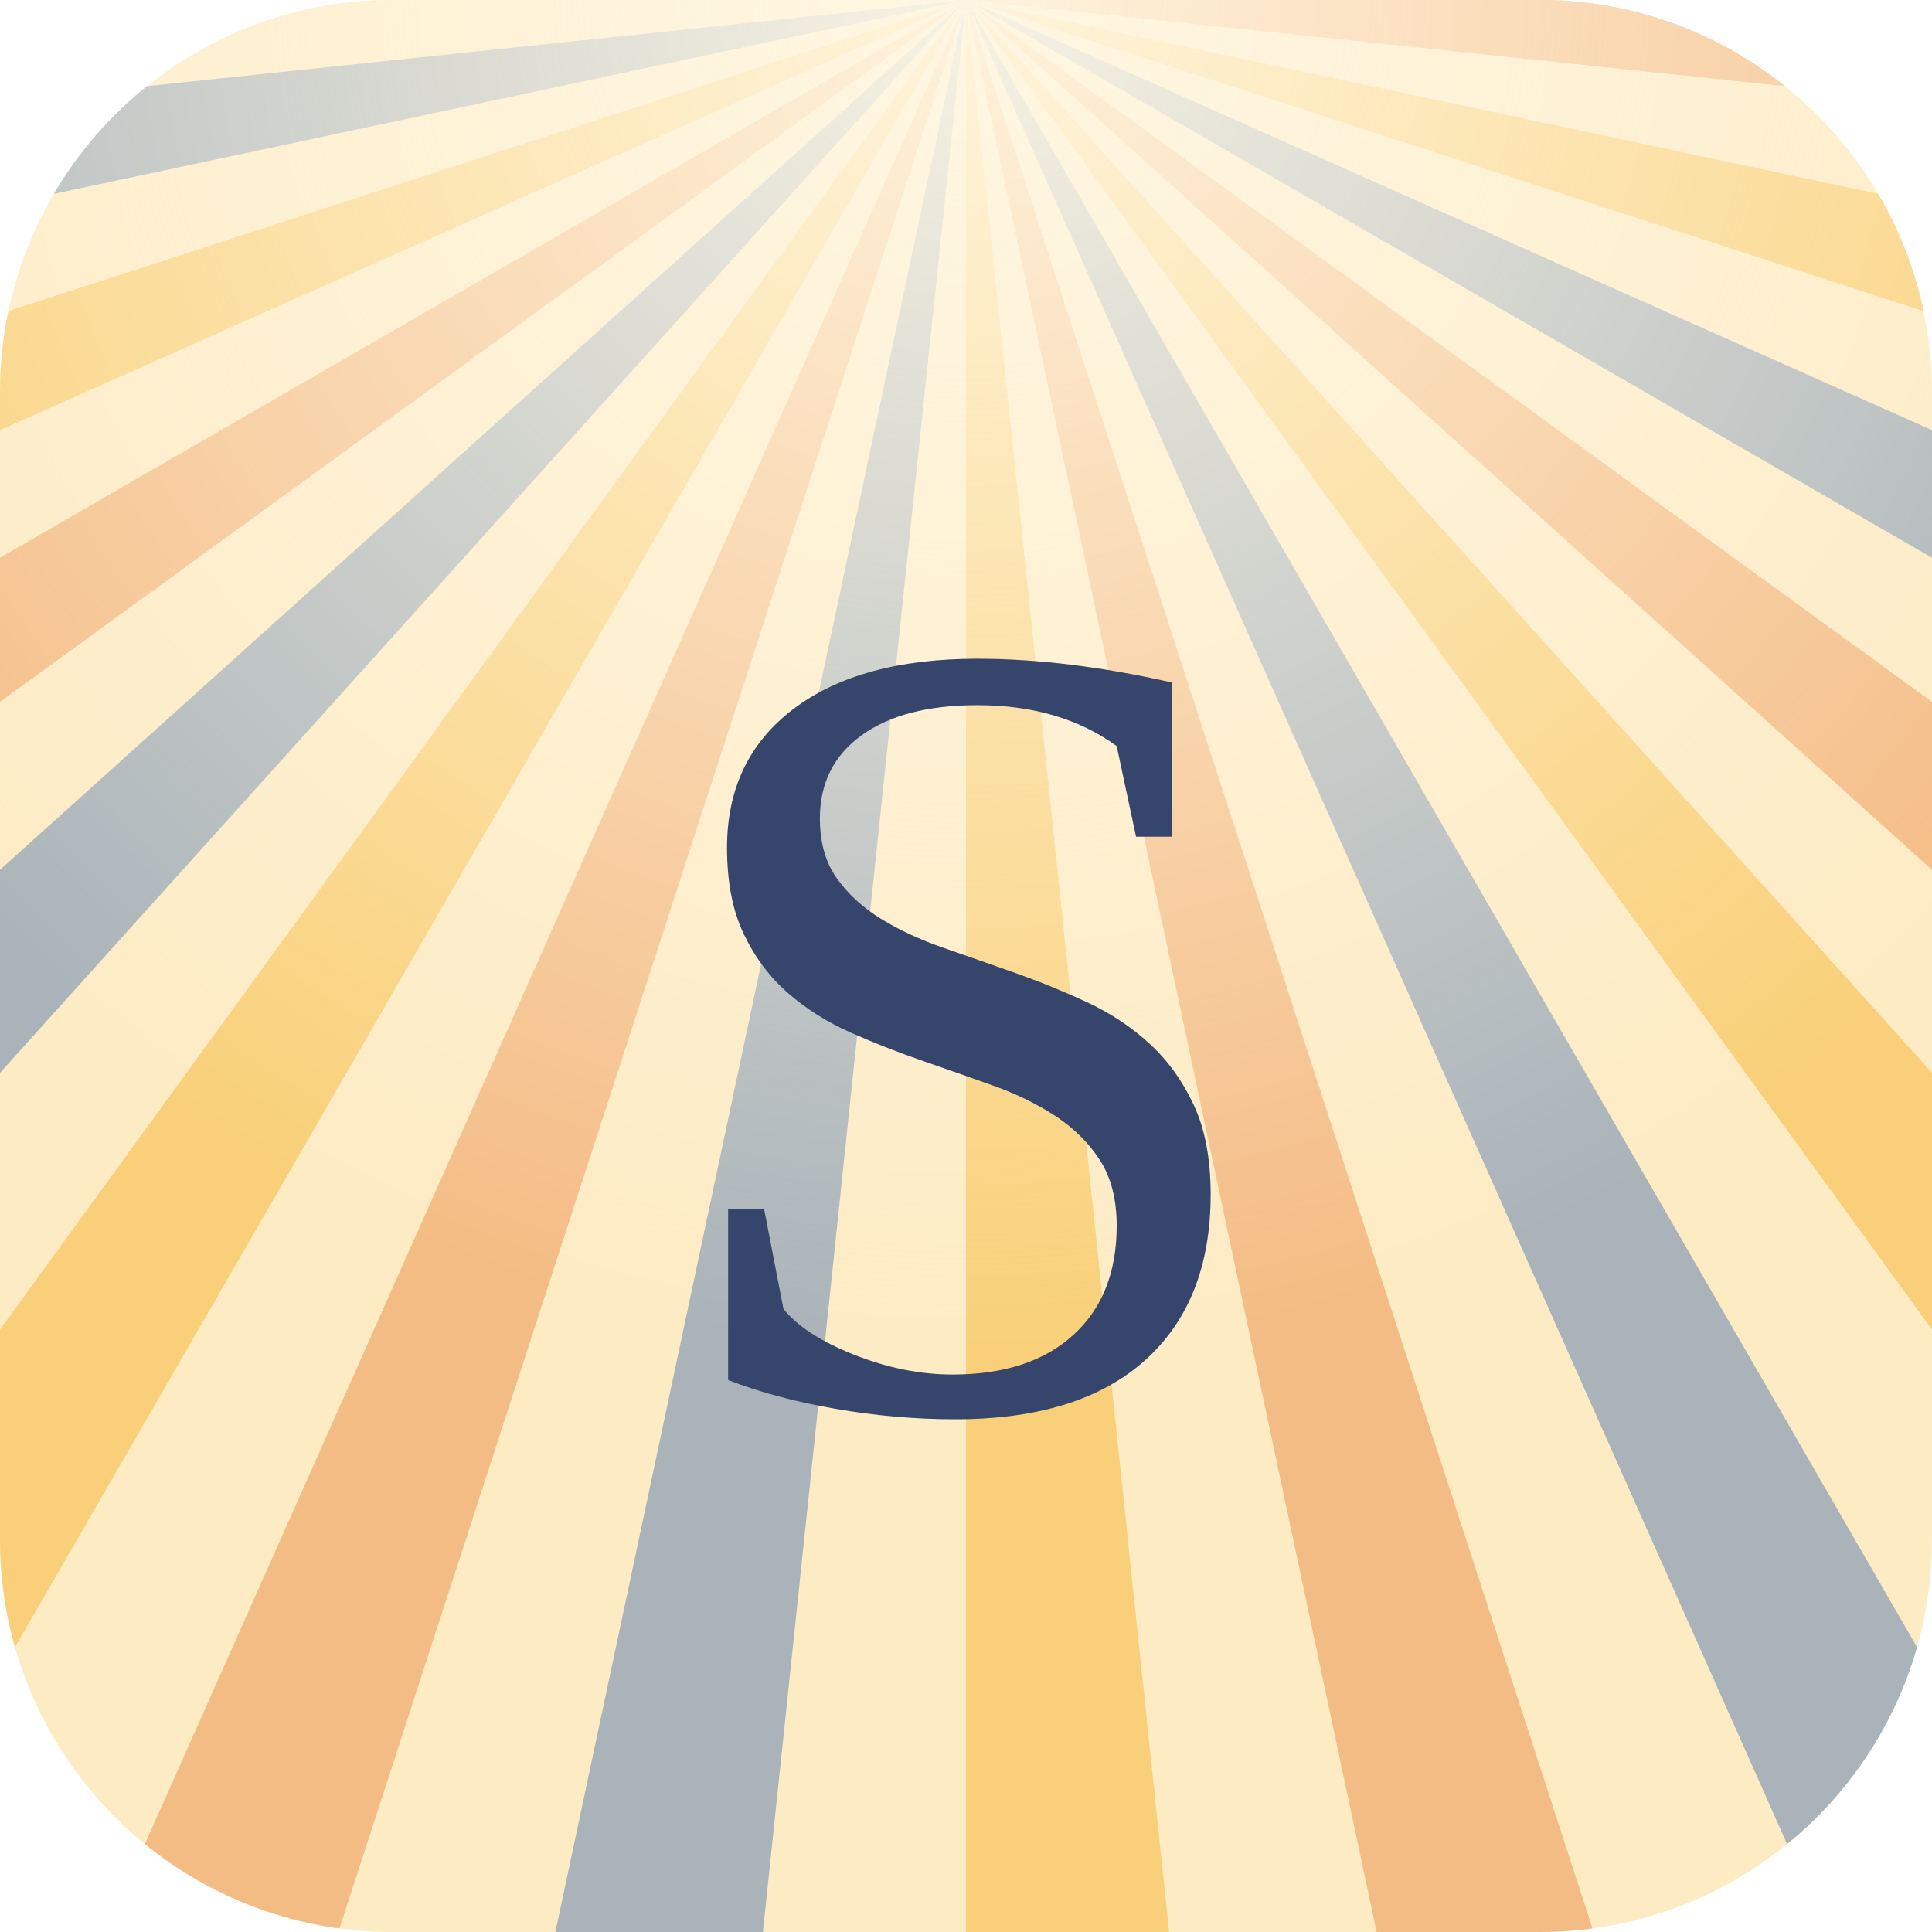
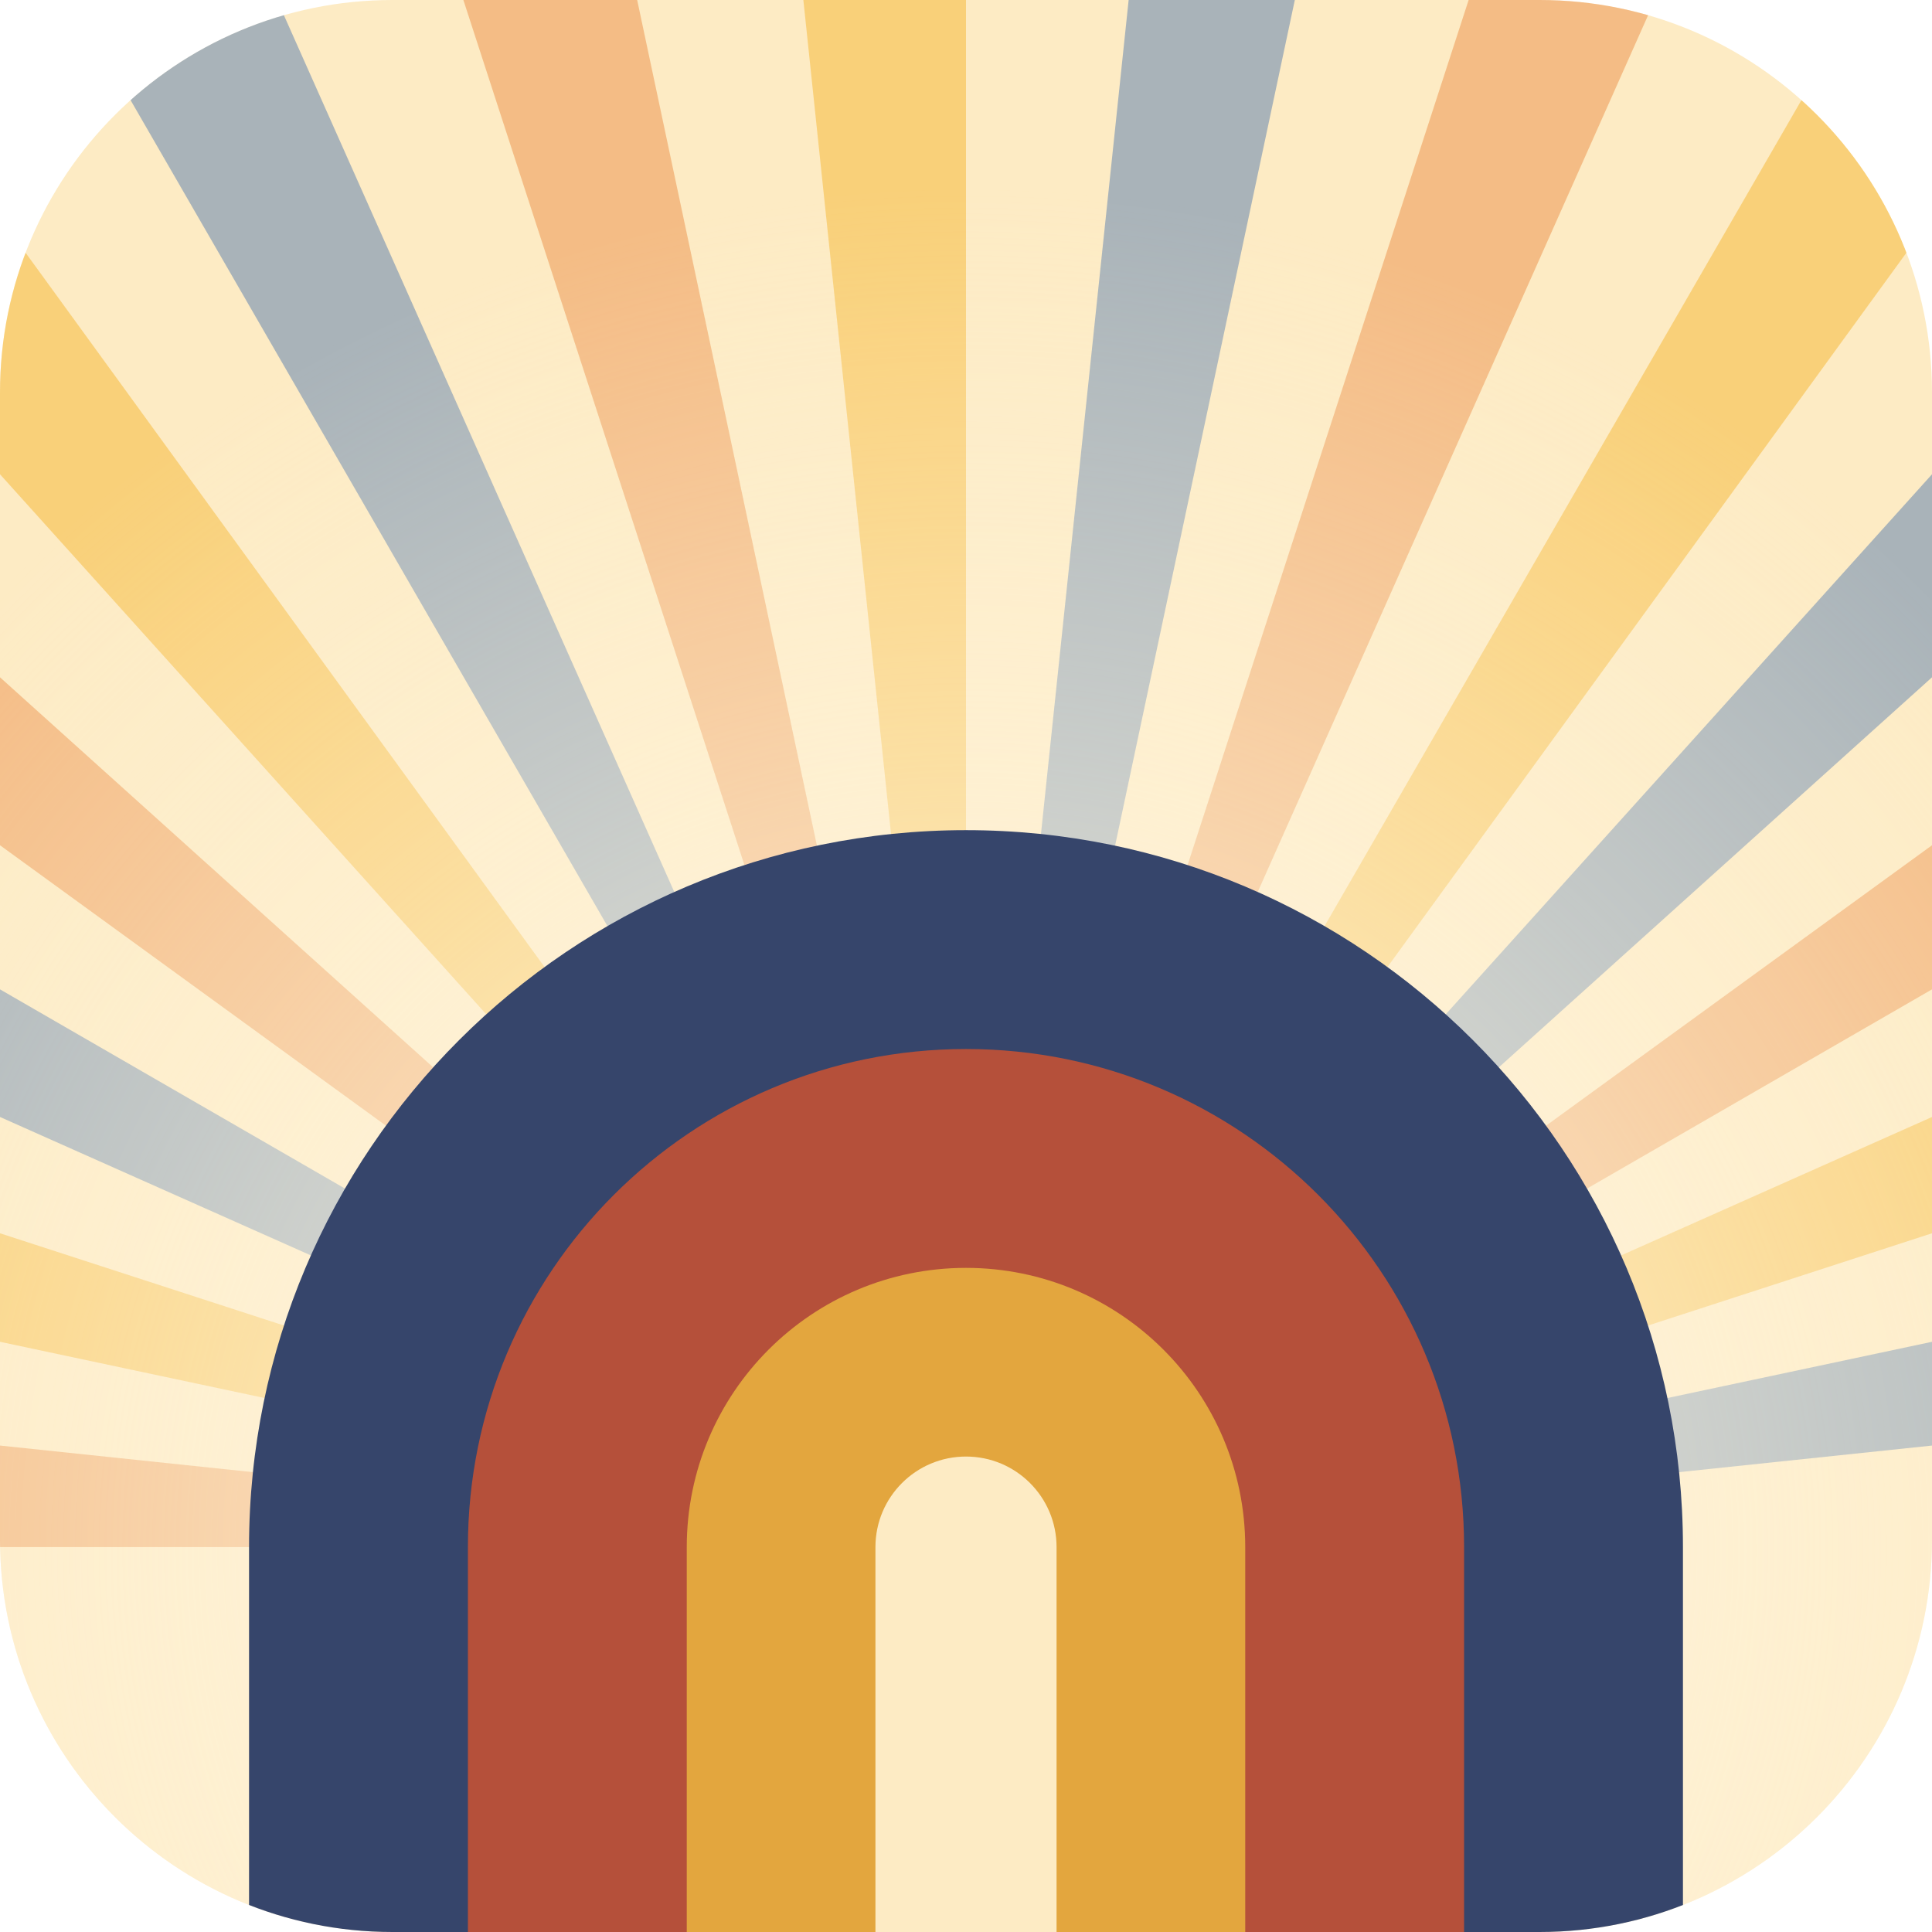
<svg xmlns="http://www.w3.org/2000/svg" viewBox="0 0 512 512" width="512" height="512">
  <defs>
    <clipPath id="r">
      <rect width="512" height="512" rx="104" />
    </clipPath>
-     <radialGradient id="glow" cx="50%" cy="0%" r="70%">
-       <stop offset="0%" stop-color="#FFF8E6" stop-opacity=".92" />
-       <stop offset="100%" stop-color="#FFF8E6" stop-opacity="0" />
+     <radialGradient id="g" cx="50%" cy="80%" r="70%">
+       <stop offset="0" stop-color="#FFF8E6" stop-opacity=".9" />
+       <stop offset="1" stop-color="#FFF8E6" stop-opacity="0" />
    </radialGradient>
  </defs>
  <g clip-path="url(#r)">
    <rect width="512" height="512" fill="#FDEBC4" />
-     <path d="M256 0 L1156.0 0.0 L1151.1 94.1 Z" fill="#E87C2E" fill-opacity=".42" />
-     <path d="M256 0 L1136.3 187.1 L1112.0 278.1 Z" fill="#F6BA3D" fill-opacity=".55" />
-     <path d="M256 0 L1078.2 366.1 L1035.4 450.0 Z" fill="#2C60A8" fill-opacity=".40" />
-     <path d="M256 0 L984.1 529.0 L924.8 602.2 Z" fill="#E87C2E" fill-opacity=".42" />
-     <path d="M256 0 L858.2 668.8 L785.0 728.1 Z" fill="#F6BA3D" fill-opacity=".55" />
-     <path d="M256 0 L706.0 779.4 L622.1 822.2 Z" fill="#2C60A8" fill-opacity=".40" />
-     <path d="M256 0 L534.1 856.0 L443.1 880.3 Z" fill="#E87C2E" fill-opacity=".42" />
-     <path d="M256 0 L350.1 895.1 L256.0 900.0 Z" fill="#F6BA3D" fill-opacity=".55" />
-     <path d="M256 0 L161.9 895.1 L68.9 880.3 Z" fill="#2C60A8" fill-opacity=".40" />
-     <path d="M256 0 L-22.1 856.0 L-110.1 822.2 Z" fill="#E87C2E" fill-opacity=".42" />
-     <path d="M256 0 L-194.0 779.4 L-273.0 728.1 Z" fill="#F6BA3D" fill-opacity=".55" />
-     <path d="M256 0 L-346.2 668.8 L-412.8 602.2 Z" fill="#2C60A8" fill-opacity=".40" />
-     <path d="M256 0 L-472.1 529.0 L-523.4 450.0 Z" fill="#E87C2E" fill-opacity=".42" />
-     <path d="M256 0 L-566.2 366.1 L-600.0 278.1 Z" fill="#F6BA3D" fill-opacity=".55" />
-     <path d="M256 0 L-624.3 187.1 L-639.1 94.1 Z" fill="#2C60A8" fill-opacity=".40" />
-     <rect width="512" height="512" fill="url(#glow)" />
-     <g transform="translate(172.6,373.2) scale(0.14648,-0.14648)" fill="#36456B">
-       <path d="M139 361H204L239 180Q276 133 366.5 97.0Q457 61 545 61Q685 61 763.5 132.5Q842 204 842 330Q842 402 811.5 449.0Q781 496 731.5 528.5Q682 561 619.0 583.5Q556 606 489.5 629.0Q423 652 360.0 680.0Q297 708 247.5 751.0Q198 794 167.5 857.5Q137 921 137 1014Q137 1174 257.0 1265.0Q377 1356 590 1356Q752 1356 942 1313V1034H877L842 1198Q740 1272 590 1272Q456 1272 380.5 1217.5Q305 1163 305 1067Q305 1002 335.5 959.0Q366 916 415.5 885.5Q465 855 528.5 833.0Q592 811 658.5 787.5Q725 764 788.5 734.5Q852 705 901.5 659.5Q951 614 981.5 548.5Q1012 483 1012 387Q1012 193 893.0 86.5Q774 -20 550 -20Q442 -20 333.0 -1.0Q224 18 139 51Z" />
-     </g>
+     <path d="M256 410 L-644.0 410.0 L-639.1 315.9 Z" fill="#E87C2E" fill-opacity=".42" />
+     <path d="M256 410 L-624.3 222.9 L-600.0 131.9 Z" fill="#F6BA3D" fill-opacity=".55" />
+     <path d="M256 410 L-566.2 43.9 L-523.4 -40.0 Z" fill="#2C60A8" fill-opacity=".40" />
+     <path d="M256 410 L-472.1 -119.0 L-412.8 -192.2 Z" fill="#E87C2E" fill-opacity=".42" />
+     <path d="M256 410 L-346.2 -258.8 L-273.0 -318.1 Z" fill="#F6BA3D" fill-opacity=".55" />
+     <path d="M256 410 L-194.0 -369.4 L-110.1 -412.2 Z" fill="#2C60A8" fill-opacity=".40" />
+     <path d="M256 410 L-22.1 -446.0 L68.9 -470.3 Z" fill="#E87C2E" fill-opacity=".42" />
+     <path d="M256 410 L161.9 -485.1 L256.0 -490.0 Z" fill="#F6BA3D" fill-opacity=".55" />
+     <path d="M256 410 L350.1 -485.1 L443.1 -470.3 Z" fill="#2C60A8" fill-opacity=".40" />
+     <path d="M256 410 L534.1 -446.0 L622.1 -412.2 Z" fill="#E87C2E" fill-opacity=".42" />
+     <path d="M256 410 L706.0 -369.4 L785.0 -318.1 Z" fill="#F6BA3D" fill-opacity=".55" />
+     <path d="M256 410 L858.2 -258.8 L924.8 -192.2 Z" fill="#2C60A8" fill-opacity=".40" />
+     <path d="M256 410 L984.1 -119.0 L1035.4 -40.0 Z" fill="#E87C2E" fill-opacity=".42" />
+     <path d="M256 410 L1078.2 43.9 L1112.0 131.9 Z" fill="#F6BA3D" fill-opacity=".55" />
+     <path d="M256 410 L1136.3 222.9 L1151.1 315.9 Z" fill="#2C60A8" fill-opacity=".40" />
+     <rect width="512" height="512" fill="url(#g)" />
+     <path d="M66 512V410a190 190 0 0 1 380 0v102z" fill="#36456B" />
+     <path d="M124 512V410a132 132 0 0 1 264 0v102z" fill="#B5503A" />
+     <path d="M182 512V410a74 74 0 0 1 148 0v102z" fill="#E3A63E" />
+     <path d="M232 512V410a24 24 0 0 1 48 0v102z" fill="#FDEBC4" />
  </g>
</svg>
